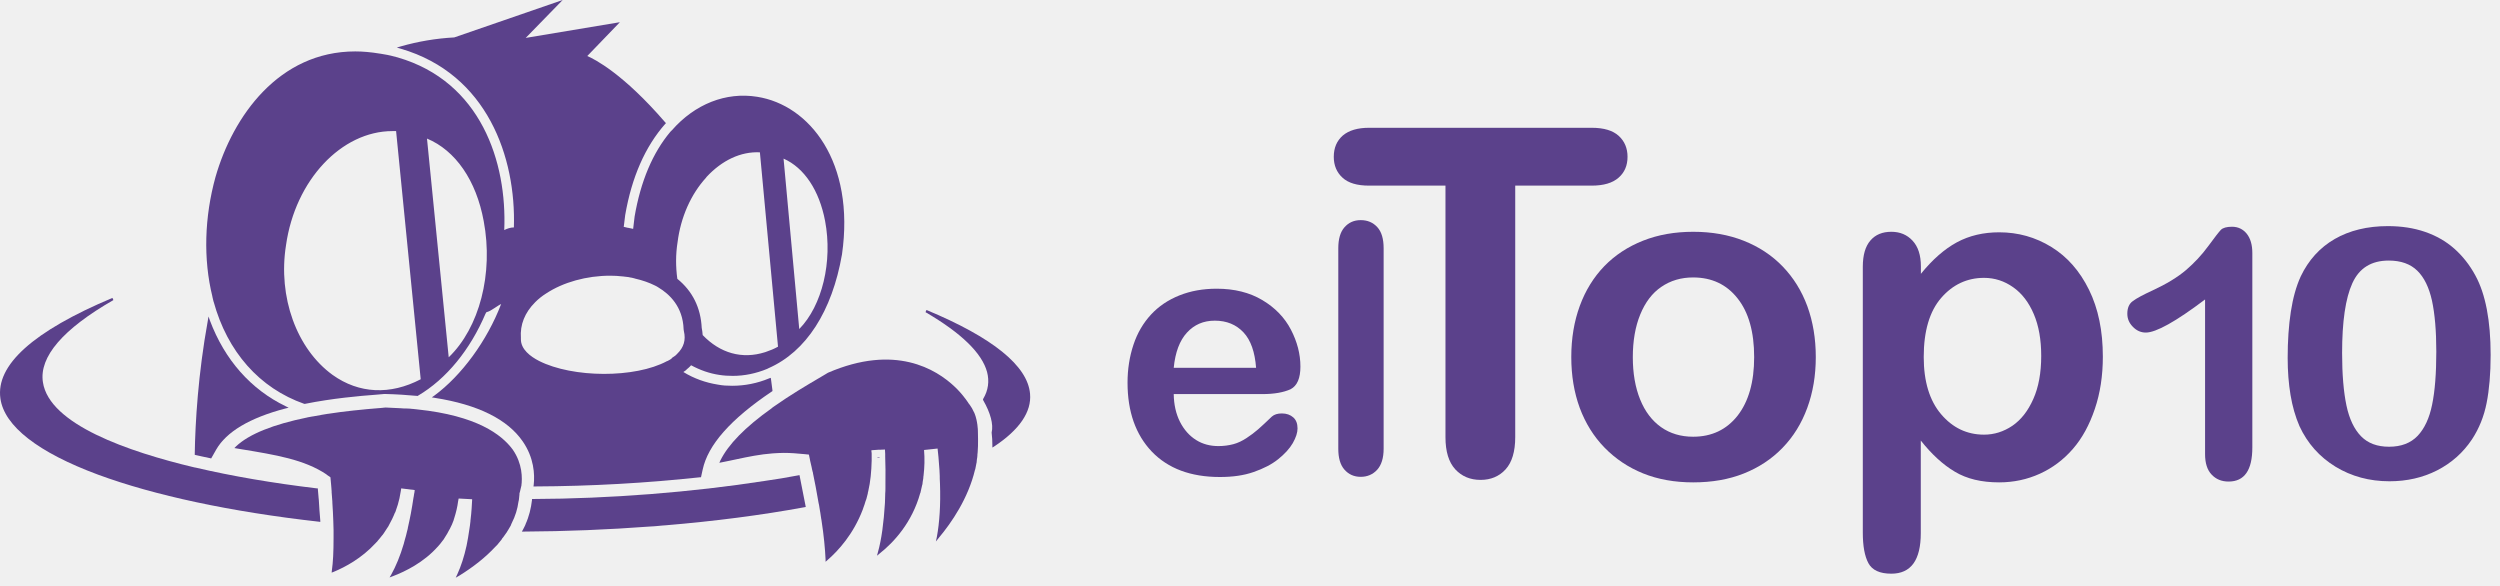
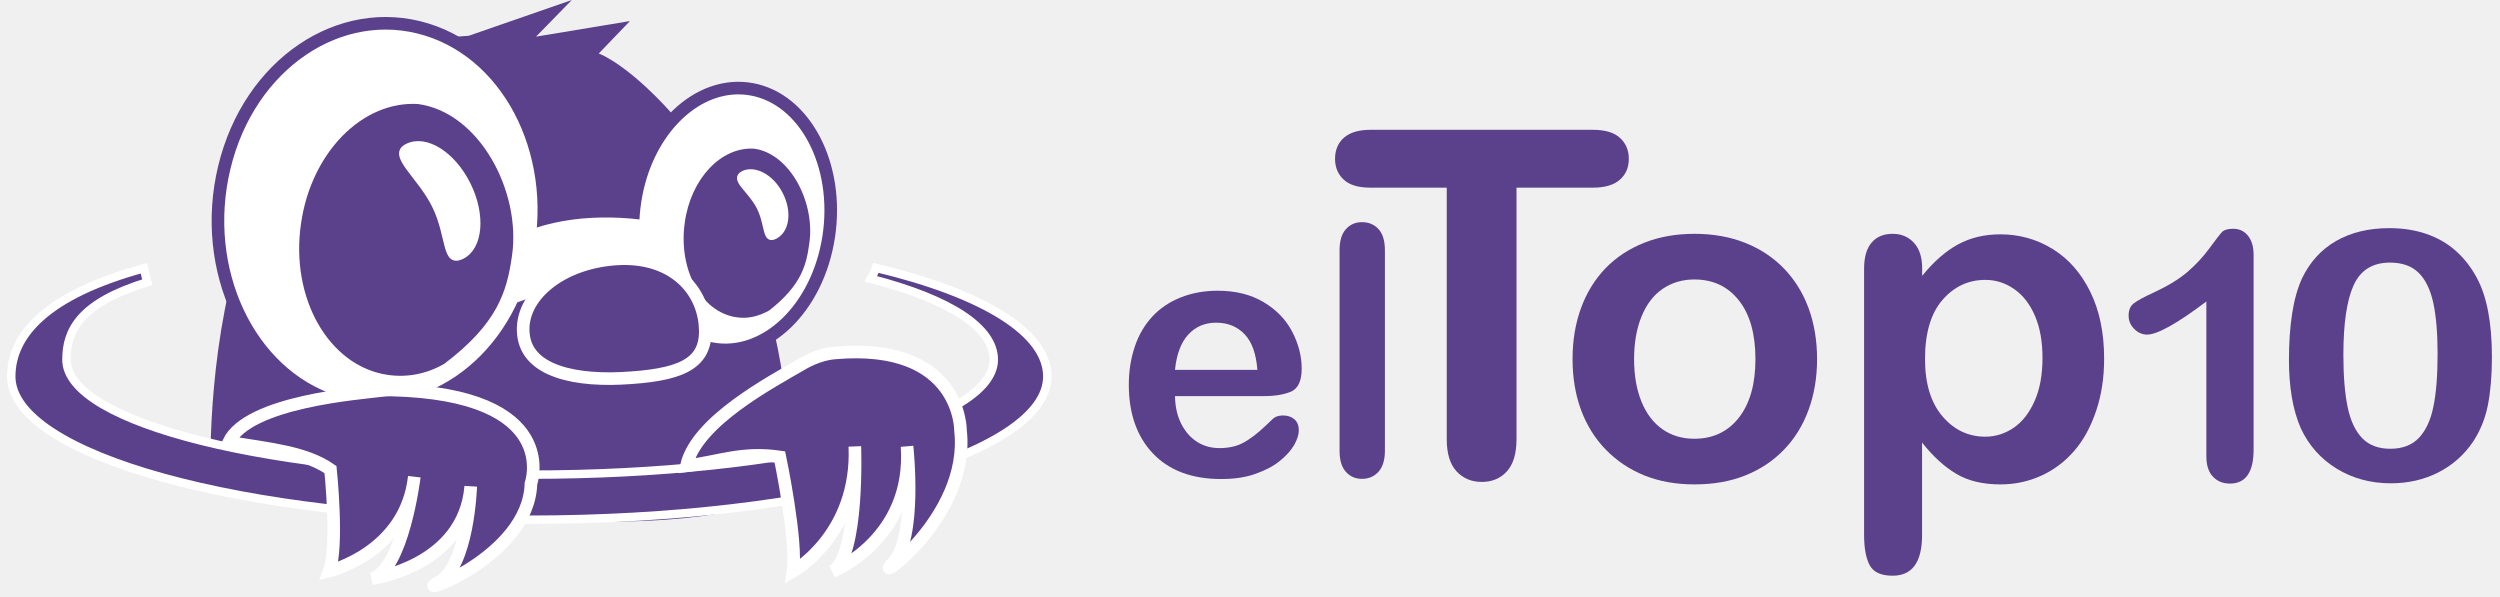
- <svg xmlns="http://www.w3.org/2000/svg" width="222" height="52" viewBox="0 0 222 52" fill="none">
-   <g clip-path="url(#clip0)">
-     <path d="M112.114 34.995H104.227C104.242 35.931 104.423 36.744 104.785 37.465C105.147 38.17 105.629 38.707 106.217 39.075C106.806 39.444 107.469 39.612 108.193 39.612C108.676 39.612 109.113 39.551 109.52 39.444C109.927 39.336 110.304 39.152 110.681 38.907C111.058 38.661 111.405 38.4 111.722 38.124C112.039 37.848 112.446 37.465 112.943 36.989C113.155 36.805 113.441 36.713 113.833 36.713C114.24 36.713 114.587 36.836 114.844 37.066C115.1 37.296 115.221 37.618 115.221 38.048C115.221 38.416 115.085 38.845 114.798 39.352C114.512 39.842 114.075 40.318 113.501 40.778C112.928 41.238 112.205 41.607 111.33 41.913C110.455 42.22 109.46 42.358 108.329 42.358C105.735 42.358 103.729 41.607 102.281 40.103C100.849 38.6 100.125 36.56 100.125 33.982C100.125 32.77 100.306 31.651 100.653 30.607C100.999 29.564 101.527 28.674 102.206 27.938C102.885 27.202 103.729 26.634 104.724 26.235C105.72 25.837 106.821 25.637 108.042 25.637C109.611 25.637 110.968 25.975 112.099 26.65C113.23 27.325 114.075 28.199 114.633 29.273C115.191 30.347 115.477 31.436 115.477 32.556C115.477 33.584 115.191 34.258 114.602 34.565C113.984 34.841 113.17 34.995 112.114 34.995ZM104.227 32.663H111.541C111.435 31.267 111.073 30.209 110.425 29.518C109.777 28.828 108.932 28.475 107.876 28.475C106.866 28.475 106.052 28.828 105.403 29.534C104.755 30.239 104.362 31.282 104.227 32.663Z" fill="#5B418B" />
-     <path d="M118.84 39.843V22.048C118.84 21.219 119.021 20.606 119.383 20.191C119.745 19.777 120.212 19.547 120.831 19.547C121.449 19.547 121.932 19.762 122.309 20.176C122.686 20.59 122.867 21.219 122.867 22.048V39.843C122.867 40.671 122.671 41.3 122.294 41.714C121.917 42.128 121.419 42.343 120.831 42.343C120.243 42.343 119.76 42.128 119.383 41.699C119.006 41.269 118.84 40.64 118.84 39.843Z" fill="#5B418B" />
-     <path d="M141.333 16.484H134.552V38.818C134.552 40.102 134.264 41.056 133.696 41.68C133.128 42.304 132.379 42.615 131.478 42.615C130.558 42.615 129.809 42.304 129.223 41.671C128.646 41.038 128.358 40.093 128.358 38.818V16.484H121.577C120.513 16.484 119.728 16.254 119.214 15.777C118.7 15.31 118.439 14.686 118.439 13.925C118.439 13.127 118.709 12.503 119.241 12.035C119.782 11.577 120.558 11.347 121.577 11.347H141.342C142.415 11.347 143.218 11.586 143.741 12.063C144.264 12.54 144.525 13.163 144.525 13.925C144.525 14.695 144.264 15.31 143.732 15.777C143.191 16.254 142.397 16.484 141.333 16.484Z" fill="#5B418B" />
-     <path d="M161.242 31.709C161.242 33.342 160.99 34.846 160.485 36.222C159.98 37.598 159.25 38.781 158.285 39.772C157.329 40.762 156.184 41.514 154.849 42.046C153.515 42.578 152.018 42.835 150.359 42.835C148.709 42.835 147.221 42.569 145.905 42.037C144.588 41.505 143.443 40.735 142.478 39.744C141.513 38.753 140.783 37.57 140.278 36.213C139.782 34.855 139.53 33.36 139.53 31.709C139.53 30.049 139.782 28.535 140.287 27.16C140.792 25.784 141.522 24.61 142.469 23.628C143.416 22.656 144.561 21.904 145.905 21.372C147.248 20.84 148.736 20.583 150.359 20.583C152.009 20.583 153.506 20.849 154.849 21.381C156.193 21.913 157.347 22.674 158.303 23.665C159.259 24.656 159.989 25.83 160.494 27.196C160.99 28.563 161.242 30.067 161.242 31.709ZM155.769 31.709C155.769 29.48 155.282 27.738 154.299 26.499C153.326 25.261 152.009 24.637 150.35 24.637C149.286 24.637 148.348 24.912 147.528 25.472C146.716 26.022 146.094 26.848 145.652 27.93C145.21 29.012 144.994 30.278 144.994 31.718C144.994 33.149 145.21 34.397 145.643 35.47C146.076 36.543 146.698 37.359 147.501 37.928C148.303 38.496 149.259 38.781 150.35 38.781C152 38.781 153.316 38.157 154.299 36.91C155.282 35.644 155.769 33.92 155.769 31.709Z" fill="#5B418B" />
-     <path d="M170.575 23.656V24.316C171.603 23.05 172.667 22.115 173.767 21.519C174.876 20.922 176.12 20.629 177.527 20.629C179.204 20.629 180.746 21.06 182.162 21.931C183.577 22.803 184.687 24.069 185.507 25.738C186.328 27.407 186.733 29.389 186.733 31.672C186.733 33.36 186.499 34.901 186.021 36.313C185.543 37.726 184.903 38.909 184.073 39.863C183.244 40.817 182.27 41.551 181.143 42.065C180.016 42.578 178.807 42.835 177.518 42.835C175.958 42.835 174.651 42.523 173.596 41.89C172.541 41.267 171.531 40.34 170.566 39.12V47.339C170.566 49.742 169.691 50.943 167.951 50.943C166.923 50.943 166.247 50.631 165.913 50.008C165.58 49.384 165.417 48.485 165.417 47.293V23.692C165.417 22.647 165.643 21.876 166.094 21.354C166.544 20.831 167.167 20.583 167.951 20.583C168.726 20.583 169.349 20.849 169.836 21.372C170.331 21.904 170.575 22.665 170.575 23.656ZM181.26 31.608C181.26 30.168 181.044 28.93 180.602 27.893C180.16 26.857 179.556 26.059 178.771 25.509C177.996 24.958 177.13 24.674 176.184 24.674C174.678 24.674 173.406 25.27 172.378 26.453C171.35 27.637 170.827 29.389 170.827 31.7C170.827 33.874 171.341 35.571 172.369 36.781C173.397 37.992 174.669 38.597 176.184 38.597C177.085 38.597 177.924 38.331 178.699 37.809C179.475 37.277 180.088 36.488 180.557 35.433C181.026 34.387 181.26 33.103 181.26 31.608Z" fill="#5B418B" />
-     <path d="M195.81 40.322V26.593C193.206 28.558 191.454 29.532 190.546 29.532C190.115 29.532 189.731 29.363 189.403 29.025C189.066 28.686 188.906 28.3 188.906 27.857C188.906 27.342 189.066 26.971 189.403 26.73C189.731 26.488 190.312 26.174 191.136 25.796C192.373 25.224 193.365 24.62 194.115 23.984C194.855 23.348 195.52 22.639 196.091 21.858C196.663 21.077 197.038 20.594 197.216 20.409C197.394 20.232 197.721 20.135 198.199 20.135C198.742 20.135 199.173 20.344 199.511 20.755C199.838 21.166 200.007 21.737 200.007 22.462V39.734C200.007 41.755 199.305 42.762 197.899 42.762C197.272 42.762 196.775 42.552 196.391 42.142C195.998 41.731 195.81 41.119 195.81 40.322Z" fill="#5B418B" />
-     <path d="M221.169 31.521C221.169 33.172 221.047 34.597 220.813 35.78C220.578 36.972 220.148 38.043 219.511 39.017C218.714 40.209 217.684 41.119 216.41 41.771C215.145 42.415 213.731 42.737 212.185 42.737C210.405 42.737 208.803 42.303 207.389 41.441C205.974 40.571 204.906 39.38 204.194 37.842C203.829 37.004 203.567 36.078 203.398 35.072C203.23 34.057 203.145 32.962 203.145 31.787C203.145 30.265 203.239 28.896 203.426 27.68C203.614 26.464 203.904 25.417 204.307 24.54C205 23.09 206.002 21.987 207.323 21.222C208.644 20.465 210.218 20.079 212.045 20.079C213.253 20.079 214.349 20.248 215.333 20.586C216.316 20.924 217.187 21.415 217.927 22.067C218.667 22.72 219.304 23.517 219.82 24.475C220.719 26.126 221.169 28.477 221.169 31.521ZM216.344 31.223C216.344 29.379 216.213 27.873 215.96 26.698C215.698 25.522 215.267 24.636 214.658 24.04C214.049 23.444 213.206 23.138 212.119 23.138C210.574 23.138 209.497 23.807 208.888 25.151C208.279 26.488 207.979 28.558 207.979 31.344C207.979 33.236 208.11 34.79 208.363 35.998C208.616 37.206 209.056 38.124 209.665 38.744C210.274 39.364 211.098 39.67 212.148 39.67C213.225 39.67 214.068 39.347 214.686 38.703C215.295 38.059 215.726 37.141 215.97 35.941C216.222 34.734 216.344 33.163 216.344 31.223Z" fill="#5B418B" />
-   </g>
-   <path d="M18.666 40.688L18.752 40.71L19.202 39.917C20.102 38.352 22.16 37.108 25.354 36.272L25.633 36.208L25.376 36.079C22.267 34.579 19.952 31.942 18.644 28.469L18.516 28.105L18.451 28.491C17.594 33.207 17.337 37.516 17.294 40.303V40.388L17.38 40.41C17.787 40.495 18.215 40.603 18.666 40.688Z" fill="#5B418B" />
-   <path d="M18.859 26.325V26.347L18.966 26.797V26.776C20.188 31.235 23.039 34.471 27.026 35.865H27.048H27.069C29.513 35.372 31.936 35.157 33.393 35.05C33.672 35.029 33.908 35.008 34.122 34.986H34.144H34.187C35.173 35.008 36.137 35.072 37.059 35.157H37.102L37.123 35.136C39.632 33.657 41.754 31.063 43.126 27.826L43.147 27.815L43.169 27.74L43.276 27.697C43.571 27.638 44.22 27.112 44.5 27C43.257 30.259 40.982 33.357 38.56 35.136L38.345 35.286L38.603 35.329C42.44 35.929 45.077 37.237 46.427 39.209C47.413 40.645 47.499 42.103 47.392 43.068L47.37 43.197H47.499C52.473 43.175 57.403 42.897 62.162 42.382H62.248L62.398 41.696C62.87 39.509 64.864 37.237 68.529 34.772L68.594 34.729V34.664C68.551 34.343 68.508 34 68.465 33.678L68.444 33.55L68.315 33.593C67.243 34.043 66.128 34.257 65.014 34.257C64.585 34.257 64.156 34.236 63.727 34.15C62.656 33.978 61.627 33.614 60.683 33.035C60.748 32.992 60.833 32.928 60.898 32.885C60.919 32.864 60.941 32.842 60.962 32.821C60.983 32.799 60.983 32.799 61.005 32.778L61.133 32.671C61.219 32.585 61.305 32.521 61.369 32.435C62.162 32.864 62.998 33.164 63.877 33.292C64.285 33.357 64.671 33.378 65.078 33.378C66.107 33.378 67.136 33.164 68.122 32.757L68.251 32.692C71.573 31.235 73.889 27.654 74.768 22.595C75.947 14.385 71.874 9.325 67.243 8.596C64.456 8.146 61.712 9.24 59.676 11.555L59.633 11.598C59.611 11.619 59.611 11.619 59.59 11.641L59.526 11.705C57.961 13.57 56.889 16.1 56.353 19.23C56.31 19.573 56.267 19.937 56.224 20.323C56.096 20.301 55.946 20.259 55.817 20.237L55.688 20.216C55.602 20.194 55.517 20.173 55.431 20.151H55.388C55.431 19.765 55.474 19.422 55.517 19.101C56.096 15.735 57.296 13.013 59.075 10.998L59.14 10.933L59.075 10.869C55.345 6.538 52.794 5.252 52.151 4.974L55.045 1.972L46.684 3.366L49.965 0L40.339 3.323C38.71 3.409 37.102 3.687 35.601 4.116L35.237 4.223L35.601 4.33C43.297 6.581 45.827 13.999 45.634 20.194C45.326 20.198 45.037 20.3 44.777 20.43C45.034 14.385 42.697 7.246 35.323 5.102C34.937 4.995 34.529 4.888 34.101 4.823L33.736 4.759H33.715C32.943 4.631 32.214 4.566 31.55 4.566C24.754 4.566 20.681 10.333 19.137 15.714C18.151 19.272 18.044 23.024 18.859 26.325ZM37.917 12.305C40.446 13.356 42.29 16.014 42.954 19.637C43.833 24.289 42.569 29.112 39.846 31.727L37.917 12.305ZM25.397 21.78C26.212 15.992 30.328 11.641 34.851 11.641C34.958 11.641 35.065 11.641 35.173 11.641L37.359 33.678C34.658 35.093 31.871 34.965 29.535 33.292C26.34 30.977 24.668 26.368 25.397 21.78ZM69.58 14.085C71.423 14.899 72.753 16.914 73.267 19.615C73.953 23.238 73.01 27.14 70.973 29.219L69.58 14.085ZM62.698 15.778L62.741 15.714C64.113 14.235 65.785 13.441 67.479 13.527L69.087 30.784C68.744 30.977 68.379 31.127 67.993 31.256L67.929 31.277C65.892 31.921 63.942 31.363 62.398 29.755C62.377 29.52 62.355 29.305 62.312 29.112C62.227 27.333 61.498 25.854 60.147 24.76C59.997 23.667 59.997 22.574 60.169 21.502C60.447 19.294 61.348 17.257 62.698 15.778ZM59.654 31.835C59.526 31.921 59.418 31.985 59.29 32.049L59.225 32.071C56.396 33.593 50.865 33.571 47.864 32.049C47.113 31.663 46.234 31.02 46.256 30.098V30.055V30.012C46.17 28.834 46.599 27.762 47.521 26.84L47.542 26.818C47.821 26.54 48.142 26.282 48.485 26.068C50.007 25.061 52.087 24.482 54.188 24.482C54.552 24.482 54.916 24.503 55.281 24.546H55.302C55.474 24.567 55.667 24.589 55.838 24.61L55.924 24.632C56.053 24.653 56.203 24.675 56.331 24.718L56.396 24.739C57.06 24.889 57.66 25.103 58.175 25.361C58.282 25.404 58.368 25.468 58.475 25.532C59.44 26.111 60.64 27.226 60.705 29.241L60.726 29.391C60.919 30.184 60.726 30.849 60.126 31.427L60.062 31.492C59.997 31.556 59.933 31.62 59.847 31.663C59.804 31.685 59.761 31.727 59.718 31.749C59.697 31.77 59.654 31.792 59.633 31.813L59.654 31.835Z" fill="#5B418B" />
-   <path d="M28.313 44.419L28.291 44.204C28.27 43.925 28.248 43.668 28.227 43.454V43.368H28.141C24.197 42.897 20.574 42.275 17.38 41.525L17.251 41.503C11.398 40.11 4.367 37.687 3.81 33.936C3.467 31.685 5.589 29.219 10.069 26.647L9.984 26.454C2.952 29.412 -0.392 32.414 0.037 35.393C0.38 37.837 3.381 40.174 8.697 42.146C13.692 43.99 20.488 45.448 28.313 46.327L28.441 46.348V46.219C28.377 45.619 28.355 45.04 28.313 44.419Z" fill="#5B418B" />
-   <path d="M71.016 42.296L70.995 42.189L70.888 42.211C69.859 42.403 68.872 42.575 67.929 42.703C61.455 43.711 54.123 44.29 47.328 44.311H47.242V44.397C47.156 45.126 46.985 45.855 46.663 46.562V46.584C46.599 46.734 46.513 46.884 46.427 47.055L46.342 47.205H46.513C50.265 47.184 54.016 47.034 57.725 46.755C57.853 46.755 57.961 46.734 58.089 46.734L58.347 46.712C58.497 46.691 58.647 46.691 58.797 46.669L59.097 46.648C63.449 46.284 67.608 45.748 71.445 45.04L71.552 45.019L71.531 44.912C71.359 44.033 71.166 43.089 71.016 42.296Z" fill="#5B418B" />
-   <path d="M91.468 34.965C91.253 32.478 88.145 29.97 82.271 27.526L82.185 27.719C85.379 29.584 87.201 31.363 87.652 33.035C87.866 33.85 87.759 34.664 87.309 35.415L87.287 35.479L87.309 35.543C87.952 36.658 88.23 37.687 88.059 38.395V38.416V38.437C88.102 38.802 88.123 39.166 88.123 39.552V39.745L88.295 39.638C90.524 38.159 91.618 36.572 91.468 34.965Z" fill="#5B418B" />
-   <path d="M37.081 36.358L36.695 36.315H36.673C36.459 36.294 36.266 36.272 36.052 36.272H35.88C35.773 36.272 35.666 36.251 35.58 36.251H35.559C35.173 36.229 34.744 36.208 34.23 36.187L33.822 36.229C33.736 36.229 33.629 36.251 33.544 36.251C32.965 36.294 32.279 36.358 31.485 36.444H31.464C30.628 36.529 29.856 36.637 29.149 36.744H29.127L28.484 36.851H28.506C28.248 36.894 28.013 36.937 27.777 36.98H27.755L27.284 37.066H27.305C24.261 37.687 22.117 38.545 20.96 39.638L20.81 39.788L21.453 39.895C24.433 40.388 27.026 40.796 29.02 42.146H28.999L29.342 42.382L29.406 43.068C29.427 43.218 29.427 43.411 29.449 43.625V43.711C29.47 43.968 29.492 44.247 29.513 44.547V44.633C29.556 45.212 29.578 45.791 29.599 46.327V46.348C29.599 46.584 29.62 46.841 29.62 47.077C29.62 47.313 29.62 47.548 29.62 47.784C29.62 48.963 29.578 49.907 29.47 50.657L29.449 50.85L29.62 50.785C30.649 50.357 32.107 49.585 33.35 48.234L33.393 48.191C33.415 48.17 33.436 48.127 33.479 48.106L33.544 48.02C33.672 47.87 33.801 47.72 33.929 47.548L33.972 47.505L34.079 47.355C34.187 47.184 34.294 47.034 34.401 46.862L34.444 46.798C34.465 46.777 34.465 46.755 34.487 46.734L34.53 46.648C34.722 46.305 34.916 45.919 35.066 45.533L35.087 45.512C35.087 45.49 35.108 45.469 35.108 45.469L35.151 45.34C35.28 44.997 35.387 44.633 35.473 44.247L35.516 44.011C35.537 43.904 35.559 43.797 35.58 43.668L35.623 43.411C35.623 43.389 35.623 43.389 35.623 43.368L36.823 43.518C36.823 43.54 36.823 43.561 36.823 43.583L36.802 43.69C36.802 43.733 36.802 43.775 36.781 43.818C36.759 43.904 36.759 43.99 36.738 44.097L36.716 44.204C36.652 44.654 36.566 45.147 36.48 45.619C36.416 46.005 36.309 46.412 36.223 46.841L36.202 46.97C36.159 47.163 36.094 47.355 36.052 47.57C35.987 47.763 35.944 47.977 35.88 48.191L35.859 48.277C35.537 49.371 35.151 50.292 34.744 51.021L34.594 51.279L34.873 51.171C36.009 50.743 37.638 49.928 38.86 48.556L38.903 48.513C38.946 48.47 38.967 48.427 39.01 48.385L39.053 48.342C39.16 48.191 39.289 48.041 39.417 47.87L39.439 47.827L39.546 47.656C39.653 47.484 39.782 47.291 39.867 47.098L39.953 46.948C40.082 46.712 40.189 46.455 40.275 46.219L40.296 46.155C40.296 46.155 40.296 46.155 40.296 46.133L40.339 46.005C40.489 45.533 40.618 45.019 40.682 44.504L40.704 44.397C40.704 44.376 40.704 44.333 40.725 44.311C40.725 44.29 40.725 44.29 40.725 44.269L41.925 44.333C41.925 44.354 41.925 44.376 41.925 44.397C41.904 44.719 41.883 45.405 41.776 46.241V46.284C41.754 46.541 41.711 46.798 41.668 47.077C41.625 47.313 41.604 47.527 41.561 47.763C41.518 47.977 41.475 48.191 41.432 48.449C41.218 49.435 40.939 50.271 40.618 50.978L40.468 51.3L40.768 51.129C42.054 50.335 43.126 49.478 43.983 48.556L44.155 48.385C44.284 48.234 44.412 48.084 44.541 47.913L44.562 47.87C44.584 47.849 44.584 47.849 44.584 47.827L44.691 47.699C44.798 47.548 44.905 47.398 45.013 47.248L45.034 47.205L45.141 47.034C45.206 46.905 45.291 46.798 45.355 46.669C45.355 46.648 45.377 46.627 45.377 46.605L45.441 46.455C45.763 45.833 45.956 45.19 46.041 44.547L46.063 44.461L46.084 44.333C46.106 44.183 46.106 44.033 46.127 43.904V43.818L46.17 43.668C46.192 43.583 46.234 43.432 46.277 43.218L46.299 43.132C46.385 42.468 46.406 41.181 45.527 39.917C44.541 38.587 42.354 36.915 37.081 36.358Z" fill="#5B418B" />
-   <path d="M86.837 38.266C86.837 38.202 86.816 37.387 86.537 36.701L86.516 36.658C86.516 36.637 86.516 36.637 86.494 36.615L86.43 36.487C86.365 36.337 86.28 36.187 86.172 36.036L86.13 35.972C86.108 35.951 86.087 35.908 86.065 35.886L86.044 35.865C85.958 35.736 85.894 35.629 85.808 35.522C85.787 35.501 85.787 35.479 85.765 35.458L85.679 35.35C85.422 35.008 85.122 34.664 84.779 34.343C83.128 32.778 79.484 30.527 73.524 33.099C73.288 33.25 73.01 33.4 72.731 33.571C71.638 34.214 70.18 35.072 68.722 36.101L68.572 36.208L68.529 36.251C66.15 37.944 64.671 39.467 63.963 40.903L63.877 41.096L64.092 41.053C64.563 40.967 65.014 40.86 65.442 40.774C66.45 40.56 67.479 40.345 68.615 40.26C68.958 40.238 69.301 40.217 69.601 40.217C70.18 40.217 70.78 40.26 71.402 40.324L71.831 40.367L71.916 40.774L71.938 40.903L72.067 41.46C72.088 41.61 72.131 41.76 72.174 41.932L72.195 41.996C72.195 42.017 72.195 42.017 72.195 42.039L72.217 42.146C72.345 42.746 72.517 43.647 72.688 44.654L72.731 44.847C72.753 45.019 72.795 45.19 72.817 45.383L72.838 45.49C72.86 45.683 72.903 45.876 72.924 46.069L72.945 46.176C73.16 47.57 73.267 48.749 73.31 49.671V49.885L73.481 49.735C74.446 48.899 75.775 47.441 76.611 45.255L76.676 45.062C76.74 44.89 76.804 44.719 76.847 44.547L76.869 44.483L76.933 44.311C76.976 44.14 77.019 43.99 77.061 43.818V43.797V43.775L77.104 43.604C77.297 42.768 77.383 41.846 77.404 40.903V40.817C77.404 40.753 77.404 40.71 77.404 40.645C77.404 40.538 77.404 40.453 77.404 40.345C77.404 40.26 77.404 40.174 77.383 40.088V39.981L77.983 39.938H78.133L78.584 39.917C78.584 40.045 78.605 40.174 78.605 40.303C78.605 40.324 78.605 40.367 78.605 40.388V40.538C78.626 41.181 78.648 42.103 78.626 43.197V43.282C78.626 43.475 78.626 43.668 78.605 43.861V43.947C78.605 44.161 78.584 44.397 78.584 44.633V44.654C78.476 46.412 78.283 47.891 77.962 49.028L77.876 49.349L78.133 49.135C79.377 48.149 80.985 46.412 81.713 43.797L81.735 43.754L81.778 43.561C81.821 43.411 81.842 43.261 81.885 43.089L81.906 43.025C81.906 42.982 81.928 42.939 81.928 42.875V42.832C81.949 42.703 81.971 42.575 81.992 42.446V42.382C81.992 42.382 81.992 42.382 81.992 42.361L82.014 42.211C82.099 41.482 82.121 40.731 82.056 39.959L83.257 39.831C83.3 40.131 83.364 40.86 83.428 41.782V41.803C83.428 41.953 83.45 42.103 83.45 42.275V42.318V42.339V42.489C83.45 42.639 83.471 42.811 83.471 42.961C83.536 44.826 83.428 46.412 83.193 47.677L83.107 48.084L83.364 47.763C84.5 46.412 85.98 44.247 86.58 41.717L86.601 41.675L86.644 41.46C86.665 41.31 86.708 41.16 86.73 41.031V40.989L86.751 40.774C86.773 40.667 86.794 40.538 86.794 40.431V40.367L86.816 40.174C86.88 39.509 86.837 38.352 86.837 38.266Z" fill="#5B418B" />
-   <path d="M77.919 40.645H78.026H78.133H78.026L78.133 40.624V40.603H78.026H77.919C77.919 40.603 77.919 40.624 77.919 40.645Z" fill="#5B418B" />
-   <defs>
-     <clipPath id="clip0">
-       <rect x="99.887" y="10.82" width="122" height="41" fill="white" />
-     </clipPath>
-   </defs>
+ <svg xmlns="http://www.w3.org/2000/svg" width="222" height="53" viewBox="0 0 222 53" fill="none">
+   <path d="M112.227 35.175H104.34C104.355 36.111 104.536 36.924 104.898 37.645C105.26 38.35 105.743 38.887 106.331 39.255C106.919 39.624 107.582 39.792 108.306 39.792C108.789 39.792 109.226 39.731 109.633 39.624C110.041 39.516 110.418 39.332 110.795 39.087C111.172 38.841 111.519 38.581 111.835 38.304C112.152 38.028 112.559 37.645 113.057 37.169C113.268 36.985 113.554 36.893 113.947 36.893C114.354 36.893 114.701 37.016 114.957 37.246C115.213 37.476 115.334 37.798 115.334 38.228C115.334 38.596 115.198 39.025 114.912 39.532C114.625 40.023 114.188 40.498 113.615 40.958C113.042 41.419 112.318 41.787 111.443 42.093C110.568 42.4 109.573 42.538 108.442 42.538C105.848 42.538 103.842 41.787 102.395 40.283C100.962 38.78 100.238 36.74 100.238 34.162C100.238 32.95 100.419 31.831 100.766 30.788C101.113 29.744 101.641 28.855 102.319 28.118C102.998 27.382 103.842 26.814 104.838 26.415C105.833 26.017 106.934 25.817 108.155 25.817C109.724 25.817 111.081 26.155 112.212 26.83C113.343 27.505 114.188 28.379 114.746 29.453C115.304 30.527 115.59 31.616 115.59 32.736C115.59 33.764 115.304 34.438 114.716 34.745C114.097 35.022 113.283 35.175 112.227 35.175ZM104.34 32.843H111.654C111.549 31.447 111.187 30.389 110.538 29.698C109.89 29.008 109.045 28.655 107.99 28.655C106.979 28.655 106.165 29.008 105.516 29.714C104.868 30.419 104.476 31.462 104.34 32.843Z" fill="#5B418B" />
+   <path d="M118.953 40.023V22.228C118.953 21.399 119.134 20.786 119.496 20.372C119.858 19.957 120.326 19.727 120.944 19.727C121.562 19.727 122.045 19.942 122.422 20.356C122.799 20.77 122.98 21.399 122.98 22.228V40.023C122.98 40.851 122.784 41.48 122.407 41.894C122.03 42.309 121.532 42.523 120.944 42.523C120.356 42.523 119.873 42.309 119.496 41.879C119.119 41.449 118.953 40.82 118.953 40.023Z" fill="#5B418B" />
+   <path d="M141.446 16.664H134.666V38.998C134.666 40.282 134.377 41.236 133.809 41.86C133.241 42.484 132.492 42.795 131.591 42.795C130.671 42.795 129.923 42.484 129.337 41.851C128.759 41.218 128.471 40.273 128.471 38.998V16.664H121.69C120.626 16.664 119.842 16.434 119.328 15.957C118.814 15.49 118.552 14.866 118.552 14.105C118.552 13.307 118.823 12.683 119.355 12.215C119.896 11.757 120.671 11.527 121.69 11.527H141.455C142.528 11.527 143.331 11.766 143.854 12.243C144.377 12.72 144.638 13.344 144.638 14.105C144.638 14.875 144.377 15.49 143.845 15.957C143.304 16.434 142.51 16.664 141.446 16.664Z" fill="#5B418B" />
+   <path d="M161.356 31.889C161.356 33.522 161.103 35.026 160.598 36.402C160.093 37.778 159.363 38.961 158.398 39.952C157.442 40.942 156.297 41.694 154.963 42.226C153.628 42.758 152.131 43.015 150.472 43.015C148.822 43.015 147.334 42.749 146.018 42.217C144.701 41.685 143.556 40.915 142.591 39.924C141.627 38.933 140.896 37.75 140.391 36.393C139.895 35.035 139.643 33.54 139.643 31.889C139.643 30.229 139.895 28.715 140.4 27.34C140.905 25.964 141.636 24.79 142.582 23.808C143.529 22.836 144.674 22.084 146.018 21.552C147.361 21.02 148.849 20.763 150.472 20.763C152.122 20.763 153.619 21.029 154.963 21.561C156.306 22.093 157.46 22.855 158.416 23.845C159.372 24.836 160.102 26.01 160.607 27.376C161.103 28.743 161.356 30.247 161.356 31.889ZM155.882 31.889C155.882 29.66 155.395 27.918 154.413 26.679C153.439 25.441 152.122 24.817 150.463 24.817C149.399 24.817 148.461 25.093 147.641 25.652C146.829 26.202 146.207 27.028 145.765 28.11C145.324 29.192 145.107 30.458 145.107 31.898C145.107 33.329 145.324 34.577 145.756 35.65C146.189 36.723 146.811 37.539 147.614 38.108C148.416 38.677 149.372 38.961 150.463 38.961C152.113 38.961 153.43 38.337 154.413 37.09C155.395 35.824 155.882 34.1 155.882 31.889Z" fill="#5B418B" />
+   <path d="M170.688 23.836V24.496C171.716 23.23 172.78 22.295 173.88 21.699C174.989 21.103 176.234 20.809 177.64 20.809C179.317 20.809 180.859 21.24 182.275 22.111C183.691 22.983 184.8 24.249 185.62 25.918C186.441 27.587 186.847 29.569 186.847 31.852C186.847 33.54 186.612 35.081 186.134 36.494C185.656 37.906 185.016 39.089 184.187 40.043C183.357 40.997 182.383 41.731 181.256 42.245C180.129 42.758 178.921 43.015 177.631 43.015C176.071 43.015 174.764 42.703 173.709 42.07C172.654 41.447 171.644 40.52 170.679 39.3V47.519C170.679 49.922 169.805 51.123 168.064 51.123C167.036 51.123 166.36 50.812 166.026 50.188C165.693 49.564 165.531 48.665 165.531 47.473V23.873C165.531 22.827 165.756 22.056 166.207 21.534C166.658 21.011 167.28 20.763 168.064 20.763C168.84 20.763 169.462 21.029 169.949 21.552C170.445 22.084 170.688 22.845 170.688 23.836ZM181.373 31.788C181.373 30.348 181.157 29.11 180.715 28.073C180.273 27.037 179.669 26.239 178.885 25.689C178.109 25.138 177.244 24.854 176.297 24.854C174.791 24.854 173.52 25.45 172.492 26.633C171.464 27.817 170.941 29.569 170.941 31.88C170.941 34.054 171.455 35.751 172.483 36.961C173.511 38.172 174.782 38.778 176.297 38.778C177.198 38.778 178.037 38.511 178.813 37.989C179.588 37.457 180.201 36.668 180.67 35.613C181.139 34.567 181.373 33.283 181.373 31.788Z" fill="#5B418B" />
+   <path d="M195.924 40.502V26.773C193.319 28.738 191.568 29.712 190.659 29.712C190.228 29.712 189.844 29.543 189.516 29.205C189.179 28.866 189.02 28.48 189.02 28.037C189.02 27.522 189.179 27.151 189.516 26.91C189.844 26.668 190.425 26.354 191.249 25.976C192.486 25.404 193.479 24.8 194.228 24.164C194.968 23.528 195.633 22.819 196.205 22.038C196.776 21.257 197.151 20.774 197.329 20.589C197.507 20.412 197.835 20.315 198.312 20.315C198.856 20.315 199.287 20.524 199.624 20.935C199.952 21.346 200.12 21.918 200.12 22.642V39.914C200.12 41.935 199.418 42.942 198.013 42.942C197.385 42.942 196.889 42.732 196.504 42.322C196.111 41.911 195.924 41.299 195.924 40.502Z" fill="#5B418B" />
+   <path d="M221.282 31.701C221.282 33.352 221.16 34.777 220.926 35.96C220.692 37.152 220.261 38.223 219.624 39.197C218.828 40.389 217.797 41.299 216.523 41.951C215.258 42.596 213.844 42.917 212.298 42.917C210.518 42.917 208.917 42.483 207.502 41.621C206.088 40.752 205.02 39.56 204.308 38.022C203.942 37.184 203.68 36.258 203.511 35.252C203.343 34.237 203.259 33.142 203.259 31.967C203.259 30.445 203.352 29.076 203.54 27.86C203.727 26.644 204.017 25.597 204.42 24.72C205.113 23.27 206.116 22.167 207.437 21.402C208.757 20.645 210.331 20.259 212.158 20.259C213.366 20.259 214.462 20.428 215.446 20.766C216.429 21.104 217.301 21.595 218.041 22.248C218.781 22.9 219.418 23.697 219.933 24.655C220.832 26.306 221.282 28.657 221.282 31.701ZM216.458 31.403C216.458 29.559 216.326 28.053 216.073 26.878C215.811 25.702 215.38 24.816 214.771 24.22C214.162 23.625 213.319 23.319 212.233 23.319C210.687 23.319 209.61 23.987 209.001 25.332C208.392 26.668 208.092 28.738 208.092 31.524C208.092 33.416 208.223 34.97 208.476 36.178C208.729 37.386 209.17 38.304 209.778 38.924C210.387 39.544 211.212 39.85 212.261 39.85C213.338 39.85 214.181 39.528 214.799 38.883C215.408 38.239 215.839 37.321 216.083 36.121C216.336 34.914 216.458 33.343 216.458 31.403Z" fill="#5B418B" />
+   <path d="M27.254 43.382C52.722 48.394 64.278 45.476 64.39 45.476C76.433 45.102 64.727 16.792 64.727 16.792C57.958 6.433 53.171 4.75 53.171 4.75L55.938 1.87L47.599 3.254L50.777 0L41.615 3.179C16.633 4.563 18.727 43.382 18.727 43.382H27.254Z" fill="#5B418B" />
+   <path d="M19.924 14.847C22.13 5.685 30.208 0.262 37.875 2.618C45.541 4.974 49.955 14.286 47.711 23.449C45.504 32.611 37.426 38.034 29.759 35.678C22.093 33.247 17.717 23.935 19.924 14.847Z" fill="white" stroke="#5B418B" stroke-width="1.119" stroke-miterlimit="10" />
+   <path d="M56.387 17.876C57.359 11.519 61.997 7.068 66.746 7.928C71.496 8.789 74.562 14.66 73.59 21.018C72.618 27.376 67.98 31.826 63.231 30.966C58.481 30.068 55.414 24.234 56.387 17.876Z" fill="white" stroke="#5B418B" stroke-width="1.119" stroke-miterlimit="10" />
+   <path d="M66.971 13.202C64.054 13.015 61.324 15.857 60.8 19.821C60.239 23.935 62.258 27.675 65.325 28.161C66.372 28.348 67.382 28.086 68.317 27.563C71.159 25.319 71.608 23.561 71.87 21.579C72.394 18.026 70.187 13.65 66.971 13.202Z" fill="#5B418B" />
+   <path d="M37.127 9.237C32.19 8.938 27.628 13.538 26.73 19.859C25.758 26.478 29.198 32.499 34.397 33.285C36.154 33.546 37.875 33.21 39.445 32.312C44.195 28.722 45.018 25.88 45.467 22.701C46.289 17.016 42.587 9.985 37.127 9.237Z" fill="#5B418B" />
+   <path d="M59.603 19.933C54.853 18.961 50.066 19.036 45.99 20.831L45.803 26.89C50.366 25.207 55.227 24.907 60.351 26.029L59.603 19.933Z" fill="white" />
+   <path d="M77.779 23.785C77.667 24.122 77.517 24.459 77.33 24.758C84.436 26.59 88.25 29.133 88.25 31.938C88.25 37.585 69.813 42.148 47.075 42.148C24.337 42.148 5.899 37.585 5.899 31.938C5.899 29.32 7.133 26.89 13.08 25.057C12.967 24.646 12.855 24.234 12.78 23.823C4.141 26.179 1 29.732 1 33.434C1 40.428 21.607 46.15 47 46.15C72.431 46.15 93 40.465 93 33.434C93 29.582 87.465 26.104 77.779 23.785Z" fill="#5B418B" stroke="white" stroke-width="0.746" stroke-miterlimit="10" />
+   <path d="M29.348 41.699C29.348 41.699 30.059 48.506 29.236 50.712C29.236 50.712 36.042 49.067 36.79 42.335C36.79 42.335 35.781 50.637 33.013 51.385C33.013 51.385 41.203 50.301 41.802 43.195C41.802 43.195 41.577 50.301 38.922 51.722C36.267 53.143 46.963 49.59 47.15 42.933C47.15 42.933 49.955 35.005 34.733 34.631C34.472 34.631 34.247 34.631 33.985 34.668C31.928 34.93 22.055 35.641 20.298 39.268C24.037 39.867 27.142 40.166 29.348 41.699Z" fill="#5B418B" stroke="white" stroke-width="1.119" stroke-miterlimit="10" />
+   <path d="M69.252 40.577C69.252 40.577 70.823 48.057 70.412 50.75C70.412 50.75 76.246 47.496 75.909 39.642C75.909 39.642 76.283 49.366 73.927 50.75C73.927 50.75 81.107 47.907 80.546 39.642C80.546 39.642 81.444 47.833 79.275 50.002C77.106 52.171 86.156 46 85.296 38.258C85.296 38.258 85.408 30.367 74.151 31.34C73.179 31.415 72.169 31.789 71.309 32.275C68.504 33.92 61.847 37.398 60.95 41.363C63.942 40.989 65.849 40.091 69.252 40.577Z" fill="#5B418B" stroke="white" stroke-width="1.119" stroke-miterlimit="10" />
+   <path d="M62.595 28.759C62.932 32.088 60.875 33.21 56.013 33.546C51.151 33.92 46.776 32.985 46.477 29.657C46.14 26.328 49.805 23.337 54.667 23C59.491 22.663 62.259 25.468 62.595 28.759Z" fill="#5B418B" stroke="white" stroke-width="1.119" stroke-miterlimit="10" />
+   <path d="M41.615 16.381C42.961 19.111 42.699 21.99 41.054 22.813C39.371 23.636 39.894 21.018 38.548 18.288C37.202 15.558 34.472 13.763 36.155 12.94C37.837 12.117 40.268 13.65 41.615 16.381Z" fill="white" stroke="white" stroke-width="0.373" stroke-miterlimit="10" />
+   <path d="M69.327 17.203C70.15 18.774 69.925 20.457 68.878 21.018C67.831 21.579 68.168 20.008 67.382 18.437C66.597 16.867 64.914 15.932 65.961 15.371C67.008 14.847 68.541 15.67 69.327 17.203Z" fill="white" stroke="white" stroke-width="0.373" stroke-miterlimit="10" />
</svg>
